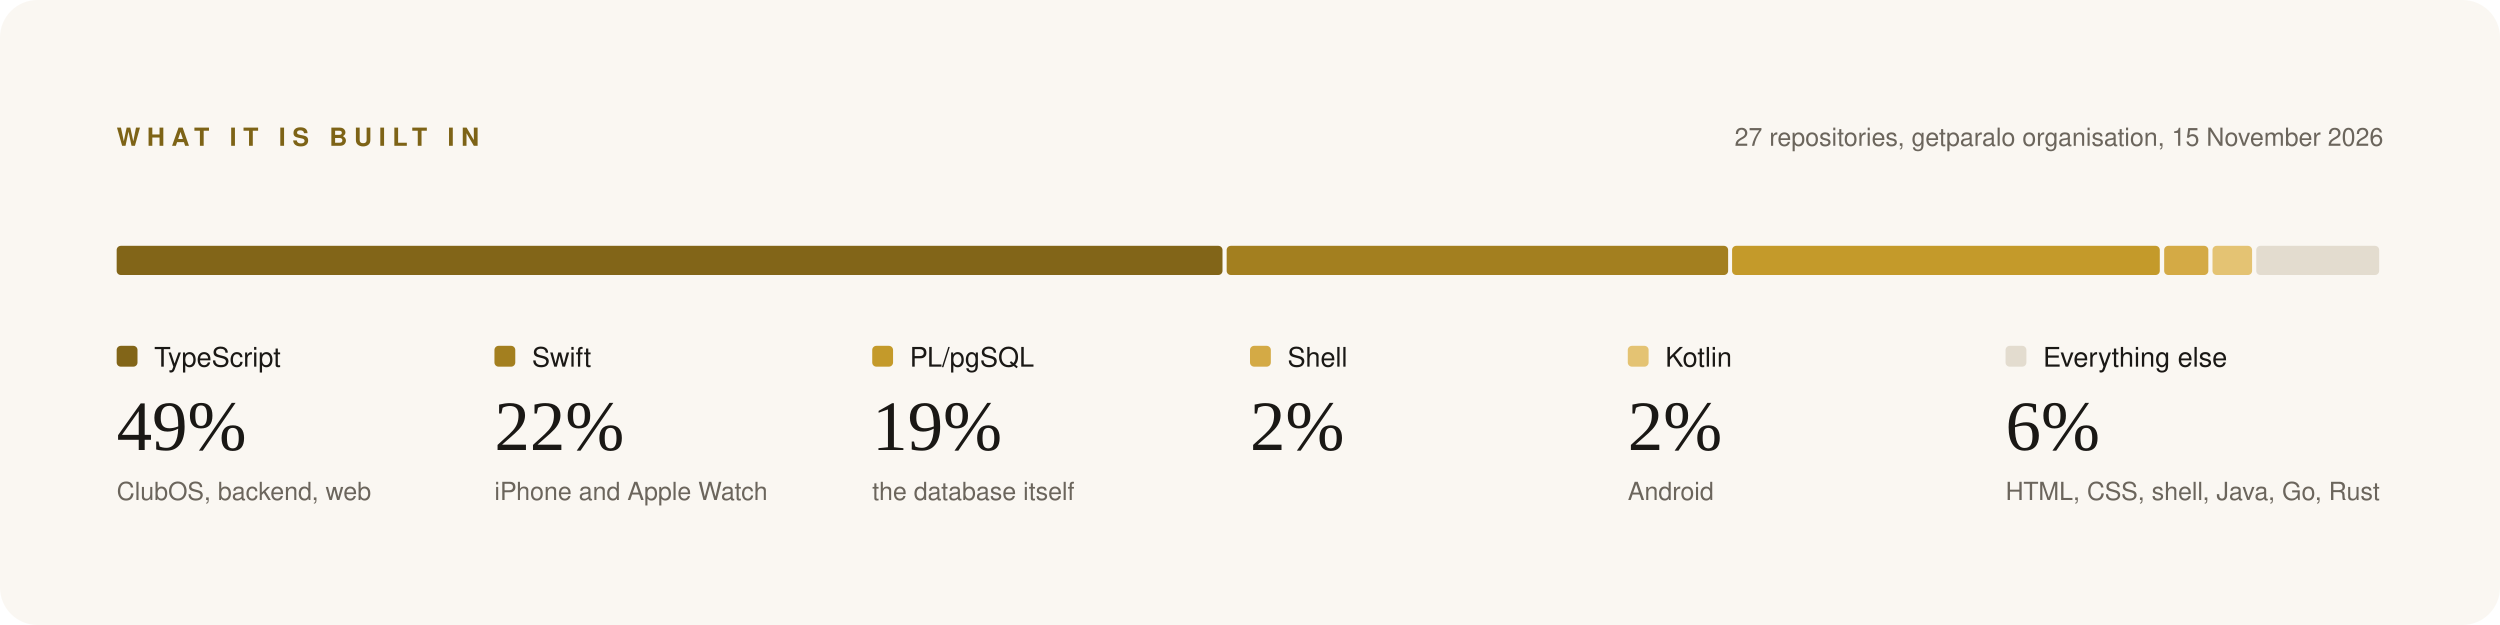
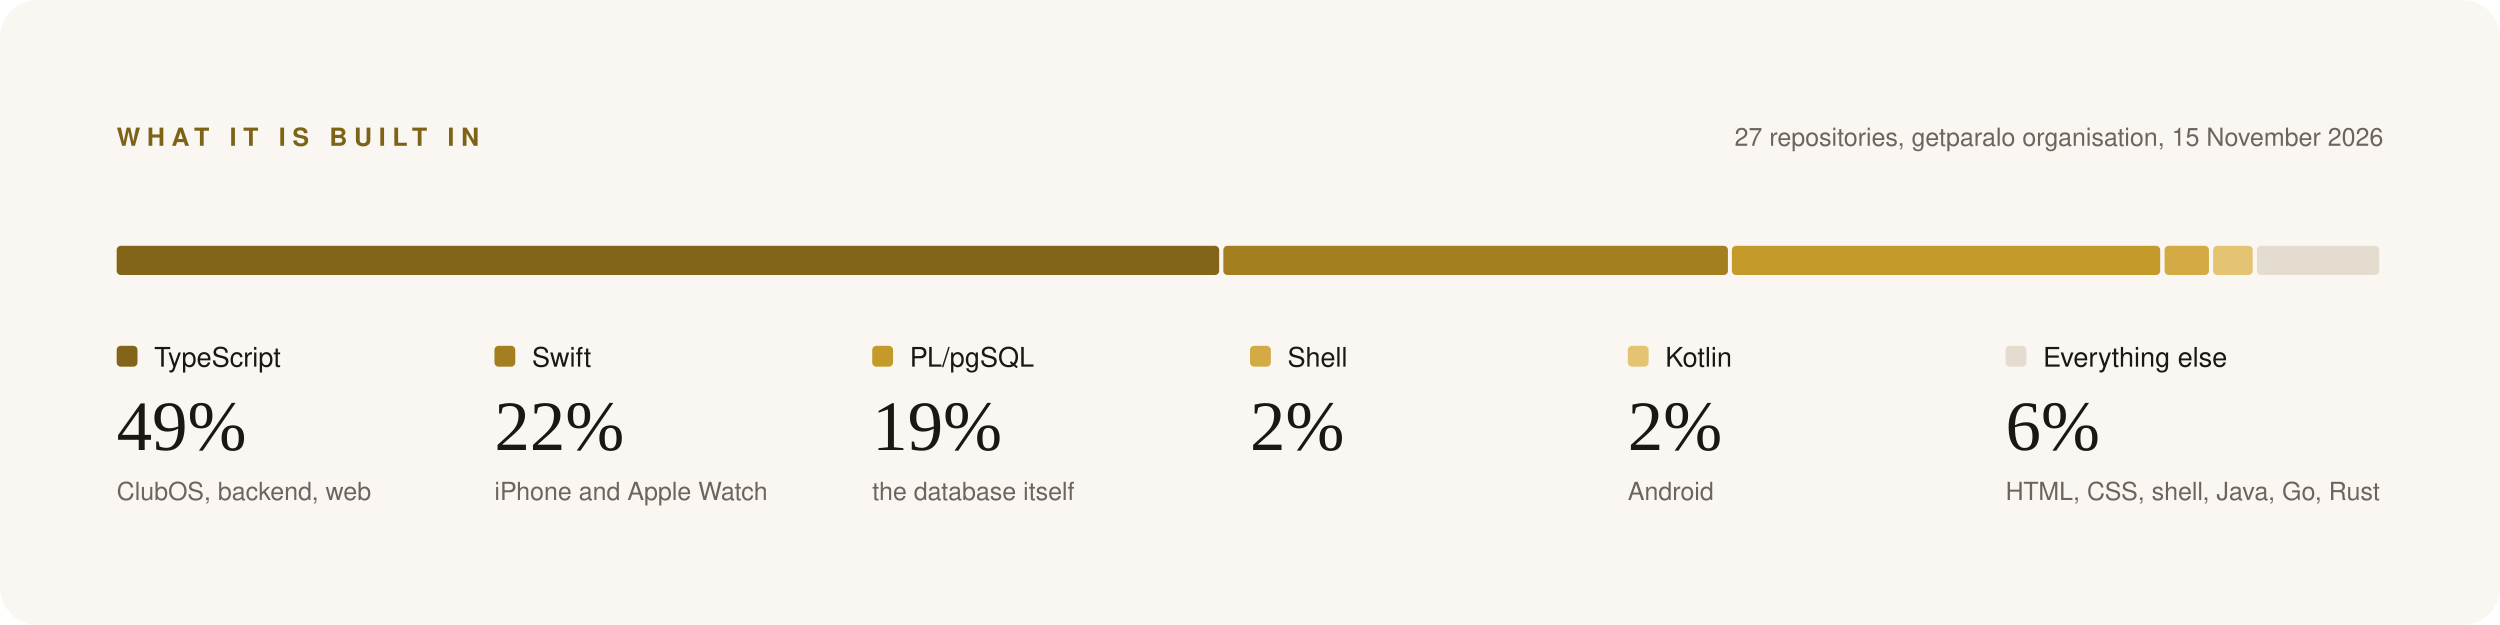
<svg xmlns="http://www.w3.org/2000/svg" width="1200" height="300" viewBox="0 0 1200 300" role="img" aria-label="Languages across Paralo repositories">
  <rect width="1200" height="300" rx="18" fill="#FAF7F2" />
  <text x="56" y="70" font-family="-apple-system, 'Helvetica Neue', Helvetica, Arial, sans-serif" font-size="12" letter-spacing="3.2" font-weight="600" fill="#7D6316">WHAT IT IS BUILT IN</text>
  <text x="1144" y="70" text-anchor="end" font-family="-apple-system, 'Helvetica Neue', Helvetica, Arial, sans-serif" font-size="12" fill="#6B655C">27 repositories, getparalo organisation, 15 November 2026</text>
-   <rect x="56.0" y="118" width="530.8" height="14" rx="2" fill="#826518">
-     <animate attributeName="width" values="0;0;530.8" keyTimes="0;0.125;1" dur="0.80s" begin="0s" fill="freeze" calcMode="spline" keySplines="0 0 1 1;0.2 0.7 0.2 1" />
+   <rect x="56.0" y="118" width="529.2" height="14" rx="2" fill="#826518">
+     <animate attributeName="width" values="0;0;529.2" keyTimes="0;0.125;1" dur="0.80s" begin="0s" fill="freeze" calcMode="spline" keySplines="0 0 1 1;0.2 0.7 0.2 1" />
  </rect>
-   <rect x="588.8" y="118" width="240.7" height="14" rx="2" fill="#A37F1F">
-     <animate attributeName="width" values="0;0;240.7" keyTimes="0;0.239;1" dur="0.92s" begin="0s" fill="freeze" calcMode="spline" keySplines="0 0 1 1;0.2 0.7 0.2 1" />
+   <rect x="587.2" y="118" width="242.2" height="14" rx="2" fill="#A37F1F">
+     <animate attributeName="width" values="0;0;242.2" keyTimes="0;0.239;1" dur="0.92s" begin="0s" fill="freeze" calcMode="spline" keySplines="0 0 1 1;0.2 0.7 0.2 1" />
  </rect>
-   <rect x="831.4" y="118" width="205.3" height="14" rx="2" fill="#C49A2A">
-     <animate attributeName="width" values="0;0;205.3" keyTimes="0;0.327;1" dur="1.04s" begin="0s" fill="freeze" calcMode="spline" keySplines="0 0 1 1;0.2 0.7 0.2 1" />
+   <rect x="831.3" y="118" width="205.6" height="14" rx="2" fill="#C49A2A">
+     <animate attributeName="width" values="0;0;205.6" keyTimes="0;0.327;1" dur="1.04s" begin="0s" fill="freeze" calcMode="spline" keySplines="0 0 1 1;0.2 0.7 0.2 1" />
  </rect>
-   <rect x="1038.8" y="118" width="21.2" height="14" rx="2" fill="#D4AA45">
-     <animate attributeName="width" values="0;0;21.2" keyTimes="0;0.397;1" dur="1.16s" begin="0s" fill="freeze" calcMode="spline" keySplines="0 0 1 1;0.2 0.7 0.2 1" />
+   <rect x="1039.0" y="118" width="21.3" height="14" rx="2" fill="#D4AA45">
+     <animate attributeName="width" values="0;0;21.3" keyTimes="0;0.397;1" dur="1.16s" begin="0s" fill="freeze" calcMode="spline" keySplines="0 0 1 1;0.2 0.7 0.2 1" />
  </rect>
-   <rect x="1062.0" y="118" width="19.0" height="14" rx="2" fill="#E4C373">
+   <rect x="1062.3" y="118" width="19.0" height="14" rx="2" fill="#E4C373">
    <animate attributeName="width" values="0;0;19.0" keyTimes="0;0.453;1" dur="1.28s" begin="0s" fill="freeze" calcMode="spline" keySplines="0 0 1 1;0.2 0.7 0.2 1" />
  </rect>
-   <rect x="1083.0" y="118" width="59.0" height="14" rx="2" fill="#E3DCCF">
-     <animate attributeName="width" values="0;0;59.0" keyTimes="0;0.500;1" dur="1.40s" begin="0s" fill="freeze" calcMode="spline" keySplines="0 0 1 1;0.2 0.7 0.2 1" />
+   <rect x="1083.3" y="118" width="58.7" height="14" rx="2" fill="#E3DCCF">
+     <animate attributeName="width" values="0;0;58.7" keyTimes="0;0.500;1" dur="1.40s" begin="0s" fill="freeze" calcMode="spline" keySplines="0 0 1 1;0.2 0.7 0.2 1" />
  </rect>
  <rect x="56.0" y="166" width="10" height="10" rx="2" fill="#826518" />
  <text x="74.0" y="176" font-family="-apple-system, 'Helvetica Neue', Helvetica, Arial, sans-serif" font-size="13" fill="#1A1815">TypeScript</text>
  <text x="56.0" y="216" font-family="Georgia, 'Times New Roman', Times, serif" font-size="34" fill="#1A1815">49%</text>
  <text x="56.0" y="240" font-family="-apple-system, 'Helvetica Neue', Helvetica, Arial, sans-serif" font-size="12" fill="#6B655C">ClubOS, backend, web</text>
  <rect x="237.333" y="166" width="10" height="10" rx="2" fill="#A37F1F" />
  <text x="255.333" y="176" font-family="-apple-system, 'Helvetica Neue', Helvetica, Arial, sans-serif" font-size="13" fill="#1A1815">Swift</text>
  <text x="237.333" y="216" font-family="Georgia, 'Times New Roman', Times, serif" font-size="34" fill="#1A1815">22%</text>
  <text x="237.333" y="240" font-family="-apple-system, 'Helvetica Neue', Helvetica, Arial, sans-serif" font-size="12" fill="#6B655C">iPhone and Apple Watch</text>
  <rect x="418.667" y="166" width="10" height="10" rx="2" fill="#C49A2A" />
  <text x="436.667" y="176" font-family="-apple-system, 'Helvetica Neue', Helvetica, Arial, sans-serif" font-size="13" fill="#1A1815">PL/pgSQL</text>
  <text x="418.667" y="216" font-family="Georgia, 'Times New Roman', Times, serif" font-size="34" fill="#1A1815">19%</text>
  <text x="418.667" y="240" font-family="-apple-system, 'Helvetica Neue', Helvetica, Arial, sans-serif" font-size="12" fill="#6B655C">the database itself</text>
  <rect x="600.0" y="166" width="10" height="10" rx="2" fill="#D4AA45" />
  <text x="618.0" y="176" font-family="-apple-system, 'Helvetica Neue', Helvetica, Arial, sans-serif" font-size="13" fill="#1A1815">Shell</text>
  <text x="600.0" y="216" font-family="Georgia, 'Times New Roman', Times, serif" font-size="34" fill="#1A1815">2%</text>
  <text x="600.0" y="240" font-family="-apple-system, 'Helvetica Neue', Helvetica, Arial, sans-serif" font-size="12" fill="#6B655C" />
  <rect x="781.333" y="166" width="10" height="10" rx="2" fill="#E4C373" />
  <text x="799.333" y="176" font-family="-apple-system, 'Helvetica Neue', Helvetica, Arial, sans-serif" font-size="13" fill="#1A1815">Kotlin</text>
  <text x="781.333" y="216" font-family="Georgia, 'Times New Roman', Times, serif" font-size="34" fill="#1A1815">2%</text>
  <text x="781.333" y="240" font-family="-apple-system, 'Helvetica Neue', Helvetica, Arial, sans-serif" font-size="12" fill="#6B655C">Android</text>
  <rect x="962.667" y="166" width="10" height="10" rx="2" fill="#E3DCCF" />
  <text x="980.667" y="176" font-family="-apple-system, 'Helvetica Neue', Helvetica, Arial, sans-serif" font-size="13" fill="#1A1815">Everything else</text>
  <text x="962.667" y="216" font-family="Georgia, 'Times New Roman', Times, serif" font-size="34" fill="#1A1815">6%</text>
  <text x="962.667" y="240" font-family="-apple-system, 'Helvetica Neue', Helvetica, Arial, sans-serif" font-size="12" fill="#6B655C">HTML, CSS, shell, Java, Go, Rust</text>
</svg>
